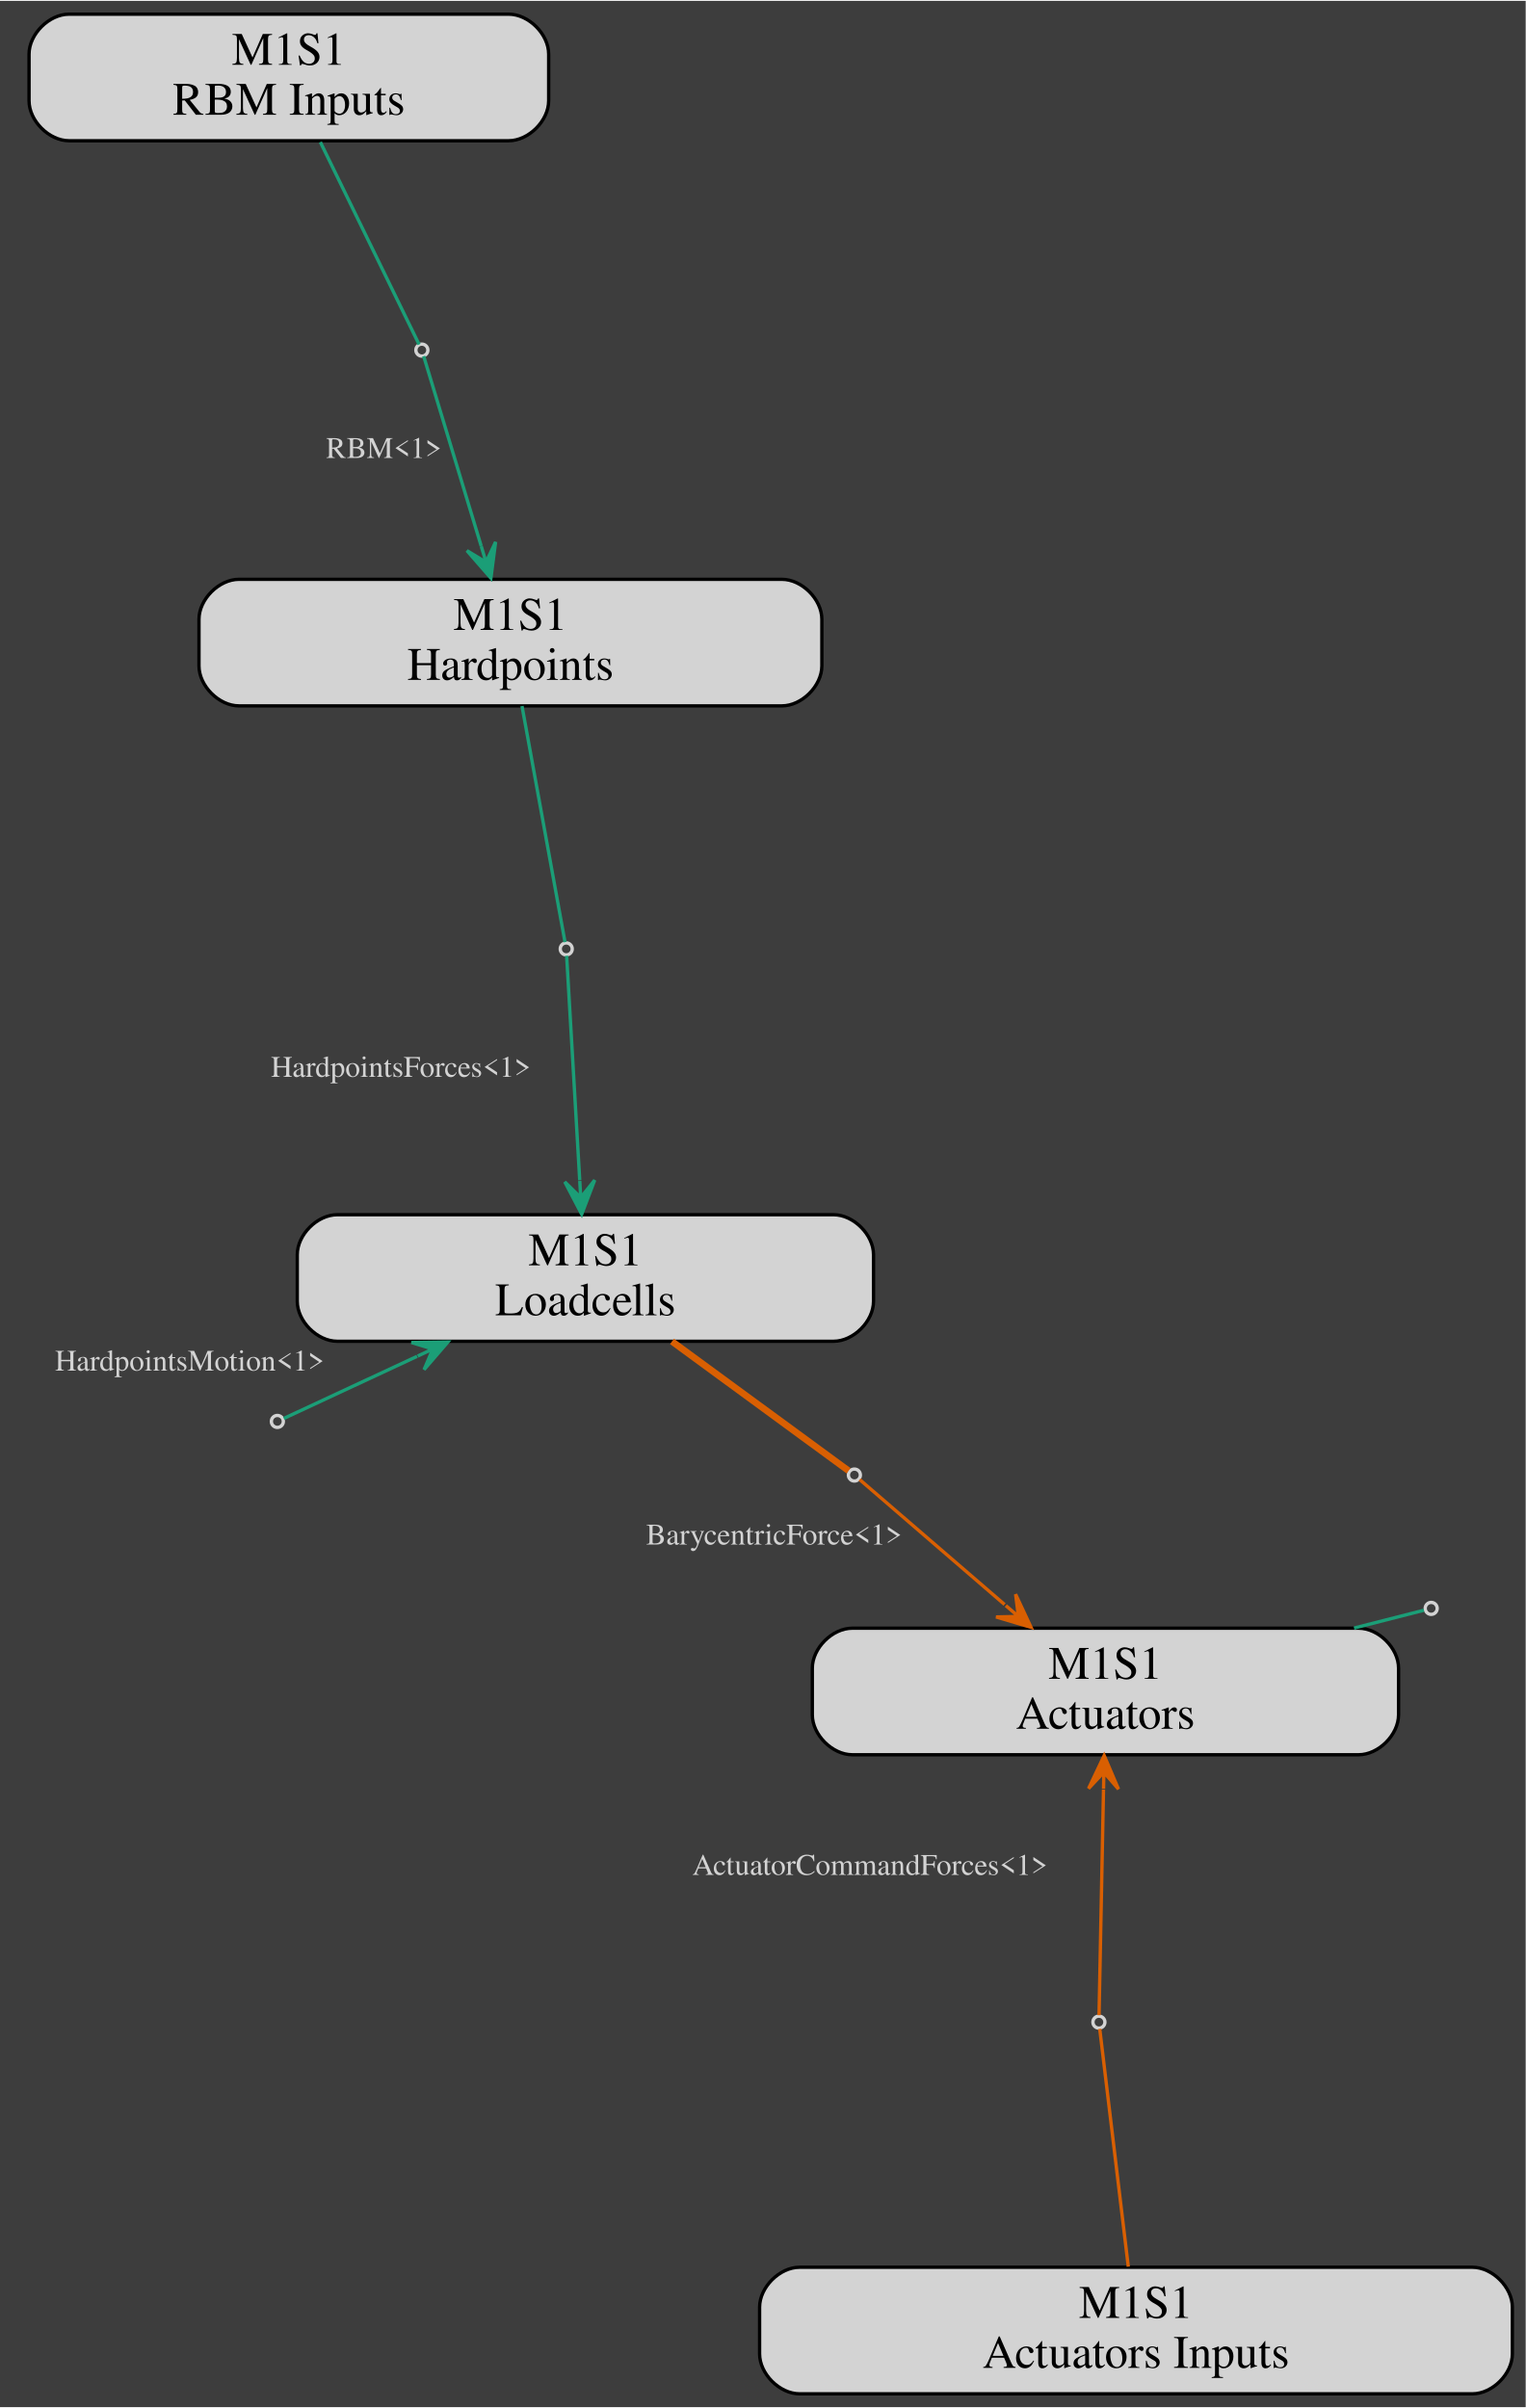
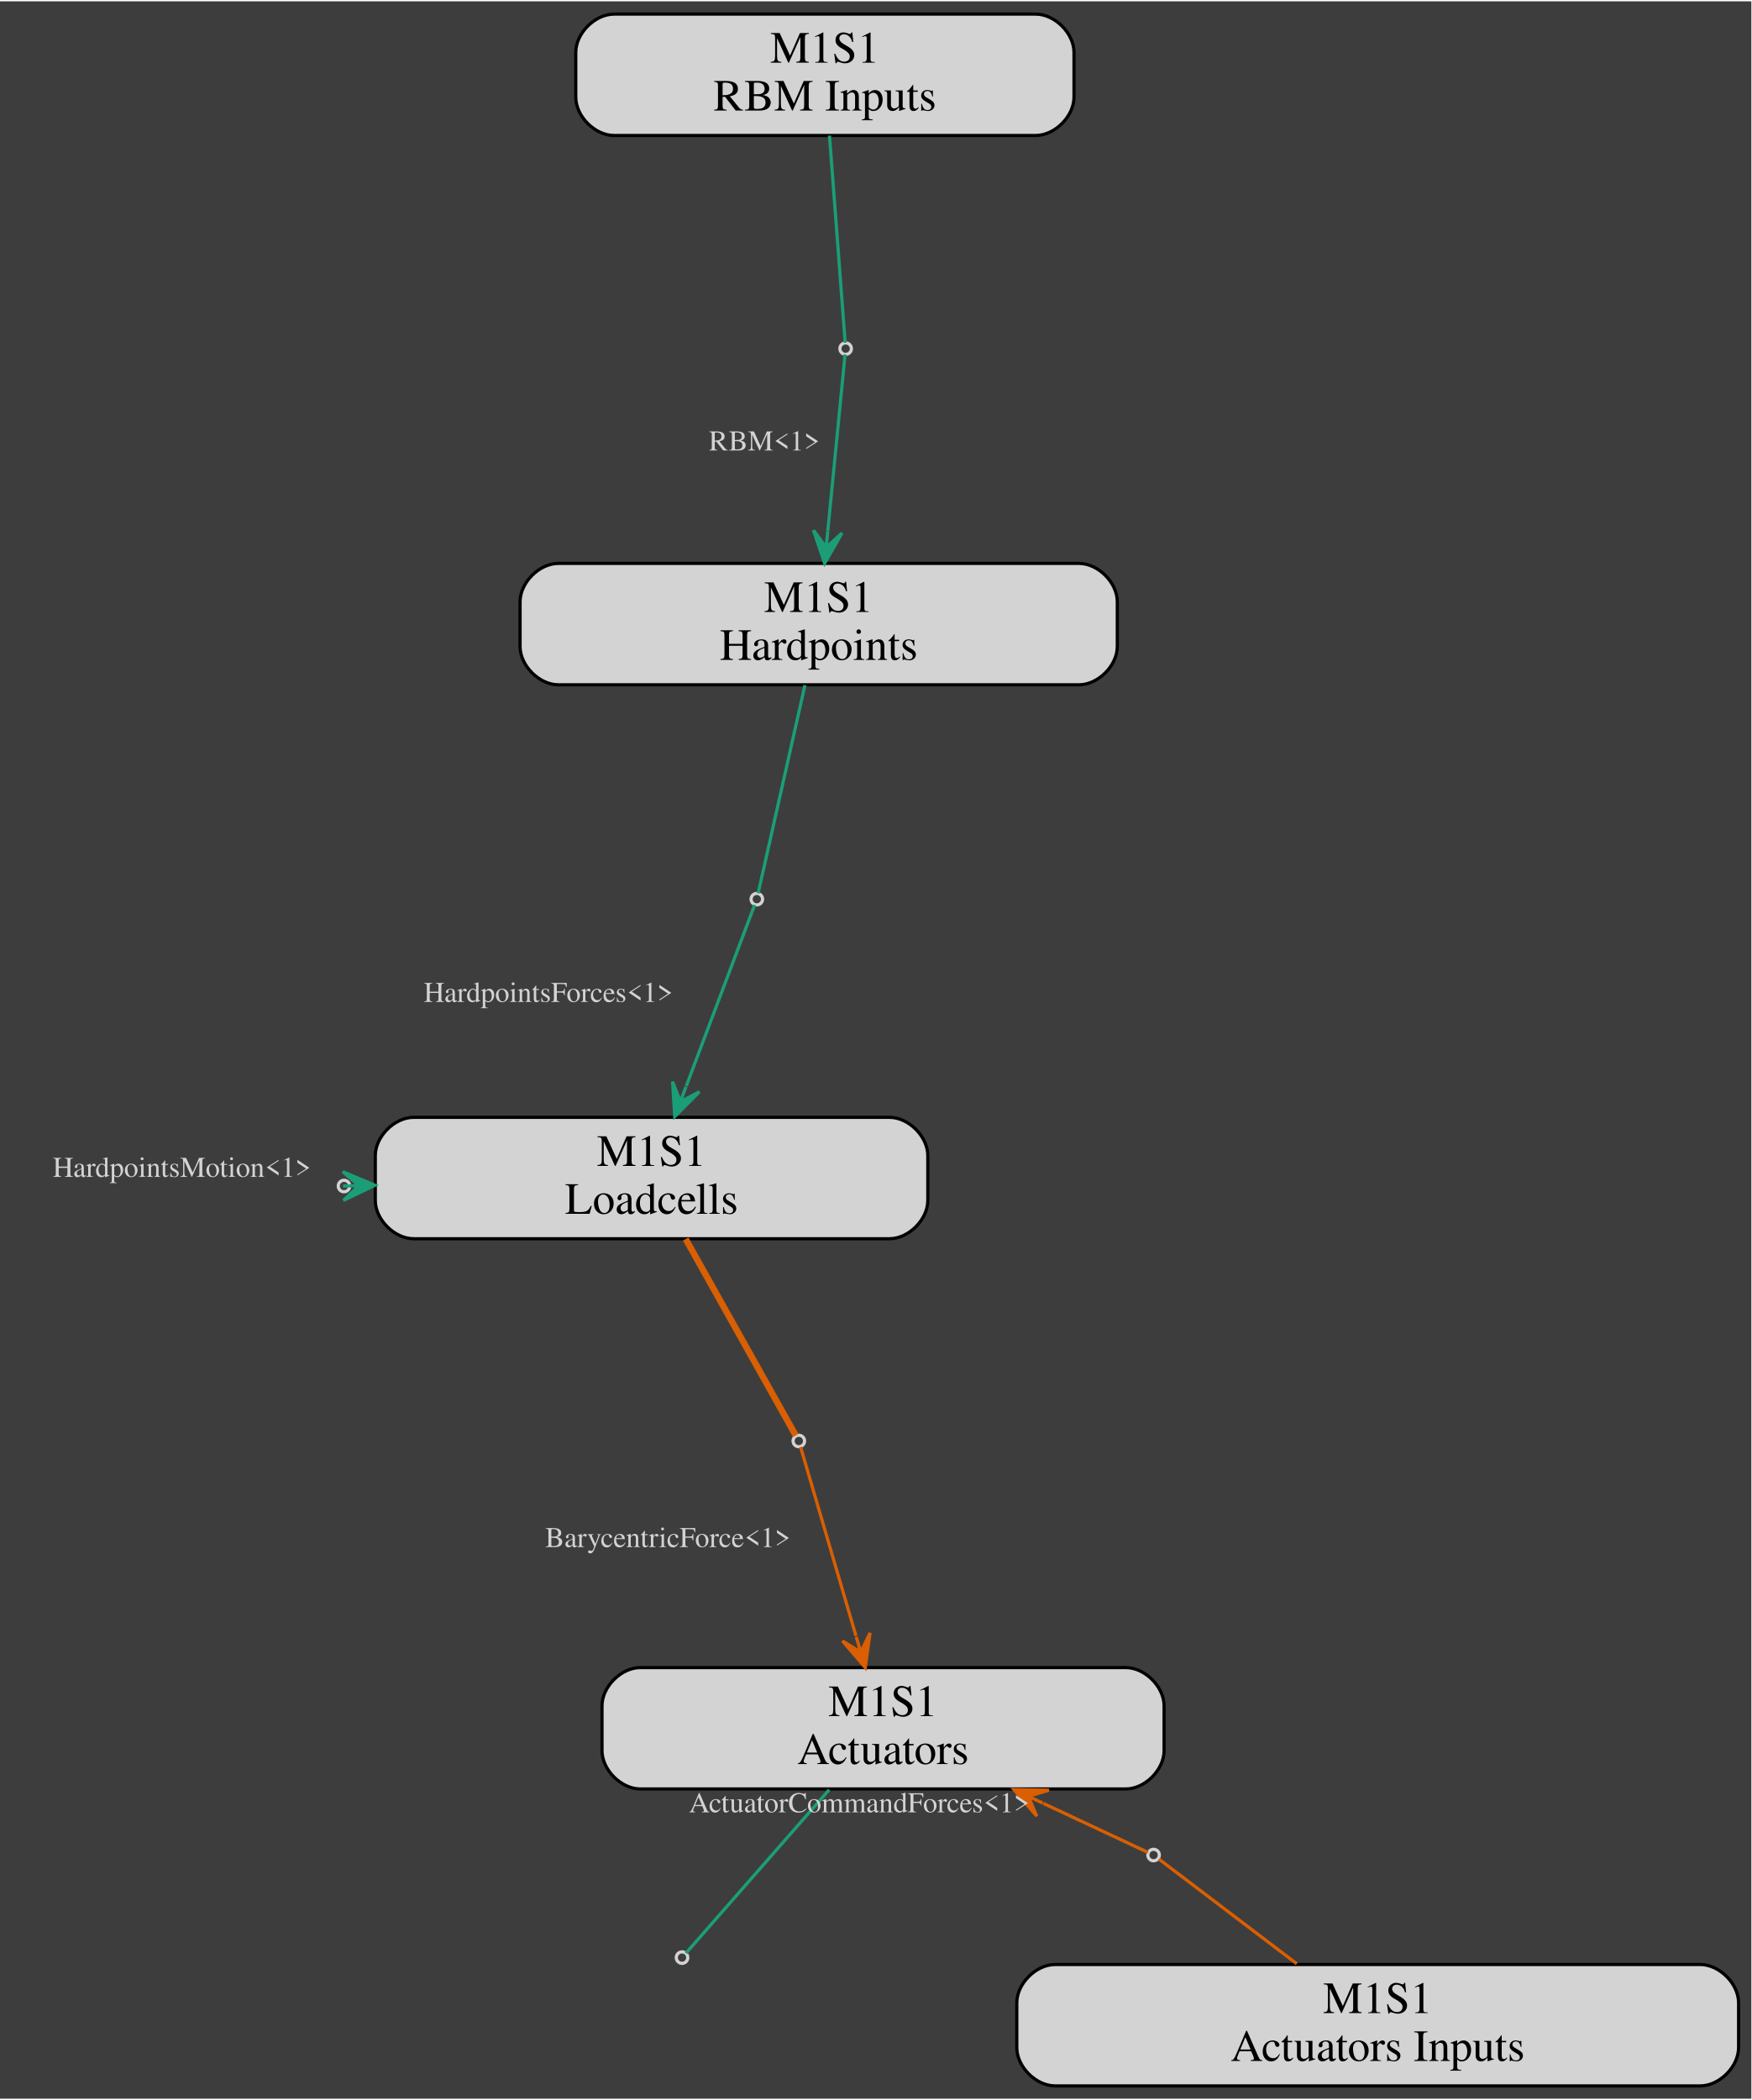
- <svg xmlns="http://www.w3.org/2000/svg" width="458pt" height="723pt" viewBox="0.00 0.00 458.05 722.56">
-   <g id="graph0" class="graph" transform="scale(1 1) rotate(0) translate(4 718.56)">
-     <polygon fill="#3d3d3d" stroke="transparent" points="-4,4 -4,-718.56 454.05,-718.56 454.05,4 -4,4" />
+ <svg xmlns="http://www.w3.org/2000/svg" width="548pt" height="657pt" viewBox="0.00 0.00 548.37 656.61">
+   <g id="graph0" class="graph" transform="scale(1 1) rotate(0) translate(4 652.61)">
+     <polygon fill="#3d3d3d" stroke="transparent" points="-4,4 -4,-652.61 544.37,-652.61 544.37,4 -4,4" />
    <g id="node1" class="node">
-       <path fill="lightgray" stroke="black" d="M148.72,-714.56C148.72,-714.56 16.72,-714.56 16.72,-714.56 10.72,-714.56 4.72,-708.56 4.72,-702.56 4.72,-702.56 4.72,-688.56 4.72,-688.56 4.72,-682.56 10.72,-676.56 16.72,-676.56 16.72,-676.56 148.72,-676.56 148.72,-676.56 154.72,-676.56 160.72,-682.56 160.72,-688.56 160.72,-688.56 160.72,-702.56 160.72,-702.56 160.72,-708.56 154.72,-714.56 148.72,-714.56" />
-       <text text-anchor="middle" x="82.72" y="-699.36" font-family="Times,serif" font-size="14.00">M1S1</text>
-       <text text-anchor="middle" x="82.72" y="-684.36" font-family="Times,serif" font-size="14.00">            RBM Inputs</text>
+       <path fill="lightgray" stroke="black" d="M320.28,-648.61C320.28,-648.61 188.28,-648.61 188.28,-648.61 182.28,-648.61 176.28,-642.61 176.28,-636.61 176.28,-636.61 176.28,-622.61 176.28,-622.61 176.28,-616.61 182.28,-610.61 188.28,-610.61 188.28,-610.61 320.28,-610.61 320.28,-610.61 326.28,-610.61 332.28,-616.61 332.28,-622.61 332.28,-622.61 332.28,-636.61 332.28,-636.61 332.28,-642.61 326.28,-648.61 320.28,-648.61" />
+       <text text-anchor="middle" x="254.28" y="-633.41" font-family="Times,serif" font-size="14.00">M1S1</text>
+       <text text-anchor="middle" x="254.28" y="-618.41" font-family="Times,serif" font-size="14.00">            RBM Inputs</text>
    </g>
    <g id="node6" class="node">
-       <ellipse fill="#3d3d3d" stroke="lightgray" cx="122.65" cy="-613.69" rx="1.8" ry="1.8" />
+       <ellipse fill="#3d3d3d" stroke="lightgray" cx="260.78" cy="-543.88" rx="1.8" ry="1.8" />
    </g>
    <g id="edge1" class="edge">
-       <path fill="none" stroke="#1b9e77" d="M92.18,-676.15C102.51,-654.97 118.09,-623.04 121.82,-615.38" />
+       <path fill="none" stroke="#1b9e77" d="M255.72,-610.58C257.39,-588.48 260.01,-553.99 260.64,-545.71" />
    </g>
    <g id="node2" class="node">
-       <path fill="lightgray" stroke="black" d="M230.74,-544.86C230.74,-544.86 67.74,-544.86 67.74,-544.86 61.74,-544.86 55.74,-538.86 55.74,-532.86 55.74,-532.86 55.74,-518.86 55.74,-518.86 55.74,-512.86 61.74,-506.86 67.74,-506.86 67.74,-506.86 230.74,-506.86 230.74,-506.86 236.74,-506.86 242.74,-512.86 242.74,-518.86 242.74,-518.86 242.74,-532.86 242.74,-532.86 242.74,-538.86 236.74,-544.86 230.74,-544.86" />
-       <text text-anchor="middle" x="149.24" y="-529.66" font-family="Times,serif" font-size="14.00">M1S1</text>
-       <text text-anchor="middle" x="149.24" y="-514.66" font-family="Times,serif" font-size="14.00">                    Hardpoints</text>
+       <path fill="lightgray" stroke="black" d="M333.84,-476.64C333.84,-476.64 170.84,-476.64 170.84,-476.64 164.84,-476.64 158.84,-470.64 158.84,-464.64 158.84,-464.64 158.84,-450.64 158.84,-450.64 158.84,-444.64 164.84,-438.64 170.84,-438.64 170.84,-438.64 333.84,-438.64 333.84,-438.64 339.84,-438.64 345.84,-444.64 345.84,-450.64 345.84,-450.64 345.84,-464.64 345.84,-464.64 345.84,-470.64 339.84,-476.64 333.84,-476.64" />
+       <text text-anchor="middle" x="252.34" y="-461.44" font-family="Times,serif" font-size="14.00">M1S1</text>
+       <text text-anchor="middle" x="252.34" y="-446.44" font-family="Times,serif" font-size="14.00">                    Hardpoints</text>
    </g>
    <g id="node7" class="node">
-       <ellipse fill="#3d3d3d" stroke="lightgray" cx="166" cy="-433.88" rx="1.8" ry="1.8" />
+       <ellipse fill="#3d3d3d" stroke="lightgray" cx="232.97" cy="-371.53" rx="1.8" ry="1.8" />
    </g>
    <g id="edge2" class="edge">
-       <path fill="none" stroke="#1b9e77" d="M152.72,-506.8C157.01,-483.22 163.96,-445.08 165.63,-435.91" />
+       <path fill="none" stroke="#1b9e77" d="M248.04,-438.53C243.05,-416.34 235.25,-381.69 233.38,-373.37" />
    </g>
    <g id="node3" class="node">
-       <path fill="lightgray" stroke="black" d="M246.25,-354.06C246.25,-354.06 97.25,-354.06 97.25,-354.06 91.25,-354.06 85.25,-348.06 85.25,-342.06 85.25,-342.06 85.25,-328.06 85.25,-328.06 85.25,-322.06 91.25,-316.06 97.25,-316.06 97.25,-316.06 246.25,-316.06 246.25,-316.06 252.25,-316.06 258.25,-322.06 258.25,-328.06 258.25,-328.06 258.25,-342.06 258.25,-342.06 258.25,-348.06 252.25,-354.06 246.25,-354.06" />
-       <text text-anchor="middle" x="171.75" y="-338.86" font-family="Times,serif" font-size="14.00">M1S1</text>
-       <text text-anchor="middle" x="171.75" y="-323.86" font-family="Times,serif" font-size="14.00">                    Loadcells</text>
+       <path fill="lightgray" stroke="black" d="M274.51,-303.22C274.51,-303.22 125.51,-303.22 125.51,-303.22 119.51,-303.22 113.51,-297.22 113.51,-291.22 113.51,-291.22 113.51,-277.22 113.51,-277.22 113.51,-271.22 119.51,-265.22 125.51,-265.22 125.51,-265.22 274.51,-265.22 274.51,-265.22 280.51,-265.22 286.51,-271.22 286.51,-277.22 286.51,-277.22 286.51,-291.22 286.51,-291.22 286.51,-297.22 280.51,-303.22 274.51,-303.22" />
+       <text text-anchor="middle" x="200.01" y="-288.02" font-family="Times,serif" font-size="14.00">M1S1</text>
+       <text text-anchor="middle" x="200.01" y="-273.02" font-family="Times,serif" font-size="14.00">                    Loadcells</text>
    </g>
    <g id="node8" class="node">
-       <ellipse fill="#3d3d3d" stroke="lightgray" cx="252.51" cy="-275.89" rx="1.8" ry="1.8" />
+       <ellipse fill="#3d3d3d" stroke="lightgray" cx="246.12" cy="-201.9" rx="1.8" ry="1.8" />
    </g>
    <g id="edge3" class="edge">
-       <path fill="none" stroke="#d95f02" stroke-width="2" d="M197.75,-316.01C218.04,-301.15 243.9,-282.2 250.77,-277.17" />
+       <path fill="none" stroke="#d95f02" stroke-width="2" d="M210.7,-265.12C222.62,-243.85 240.8,-211.4 245.16,-203.62" />
    </g>
    <g id="node4" class="node">
-       <path fill="lightgray" stroke="black" d="M438.05,-38C438.05,-38 236.05,-38 236.05,-38 230.05,-38 224.05,-32 224.05,-26 224.05,-26 224.05,-12 224.05,-12 224.05,-6 230.05,0 236.05,0 236.05,0 438.05,0 438.05,0 444.05,0 450.05,-6 450.05,-12 450.05,-12 450.05,-26 450.05,-26 450.05,-32 444.05,-38 438.05,-38" />
-       <text text-anchor="middle" x="337.05" y="-22.8" font-family="Times,serif" font-size="14.00">M1S1</text>
-       <text text-anchor="middle" x="337.05" y="-7.8" font-family="Times,serif" font-size="14.00">                    Actuators Inputs</text>
+       <path fill="lightgray" stroke="black" d="M528.37,-38C528.37,-38 326.37,-38 326.37,-38 320.37,-38 314.37,-32 314.37,-26 314.37,-26 314.37,-12 314.37,-12 314.37,-6 320.37,0 326.37,0 326.37,0 528.37,0 528.37,0 534.37,0 540.37,-6 540.37,-12 540.37,-12 540.37,-26 540.37,-26 540.37,-32 534.37,-38 528.37,-38" />
+       <text text-anchor="middle" x="427.37" y="-22.8" font-family="Times,serif" font-size="14.00">M1S1</text>
+       <text text-anchor="middle" x="427.37" y="-7.8" font-family="Times,serif" font-size="14.00">                    Actuators Inputs</text>
    </g>
    <g id="node9" class="node">
-       <ellipse fill="#3d3d3d" stroke="lightgray" cx="325.92" cy="-111.61" rx="1.8" ry="1.8" />
+       <ellipse fill="#3d3d3d" stroke="lightgray" cx="357.2" cy="-72.27" rx="1.8" ry="1.8" />
    </g>
    <g id="edge4" class="edge">
-       <path fill="none" stroke="#d95f02" d="M334.74,-38.19C331.89,-61.93 327.28,-100.34 326.17,-109.57" />
+       <path fill="none" stroke="#d95f02" d="M402.04,-38.23C385.08,-51.11 364.82,-66.49 358.9,-70.98" />
    </g>
    <g id="node5" class="node">
-       <path fill="lightgray" stroke="black" d="M403.88,-229.9C403.88,-229.9 251.88,-229.9 251.88,-229.9 245.88,-229.9 239.88,-223.9 239.88,-217.9 239.88,-217.9 239.88,-203.9 239.88,-203.9 239.88,-197.9 245.88,-191.9 251.88,-191.9 251.88,-191.9 403.88,-191.9 403.88,-191.9 409.88,-191.9 415.88,-197.9 415.88,-203.9 415.88,-203.9 415.88,-217.9 415.88,-217.9 415.88,-223.9 409.88,-229.9 403.88,-229.9" />
-       <text text-anchor="middle" x="327.88" y="-214.7" font-family="Times,serif" font-size="14.00">M1S1</text>
-       <text text-anchor="middle" x="327.88" y="-199.7" font-family="Times,serif" font-size="14.00">                    Actuators</text>
+       <path fill="lightgray" stroke="black" d="M348.49,-130.96C348.49,-130.96 196.49,-130.96 196.49,-130.96 190.49,-130.96 184.49,-124.96 184.49,-118.96 184.49,-118.96 184.49,-104.96 184.49,-104.96 184.49,-98.96 190.49,-92.96 196.49,-92.96 196.49,-92.96 348.49,-92.96 348.49,-92.96 354.49,-92.96 360.49,-98.96 360.49,-104.96 360.49,-104.96 360.49,-118.96 360.49,-118.96 360.49,-124.96 354.49,-130.96 348.49,-130.96" />
+       <text text-anchor="middle" x="272.49" y="-115.76" font-family="Times,serif" font-size="14.00">M1S1</text>
+       <text text-anchor="middle" x="272.49" y="-100.76" font-family="Times,serif" font-size="14.00">                    Actuators</text>
    </g>
    <g id="node10" class="node">
-       <ellipse fill="#3d3d3d" stroke="lightgray" cx="425.68" cy="-235.85" rx="1.8" ry="1.8" />
+       <ellipse fill="#3d3d3d" stroke="lightgray" cx="209.55" cy="-40.16" rx="1.8" ry="1.8" />
    </g>
    <g id="edge5" class="edge">
-       <path fill="none" stroke="#1b9e77" d="M402.51,-229.94C412.13,-232.39 419.89,-234.37 423.5,-235.29" />
+       <path fill="none" stroke="#1b9e77" d="M255.63,-92.72C239.31,-74.11 216.27,-47.83 210.77,-41.55" />
    </g>
    <g id="edge6" class="edge">
-       <path fill="none" stroke="#1b9e77" d="M123.2,-611.86C125.42,-604.55 133.8,-576.85 140.47,-554.84" />
-       <polygon fill="#1b9e77" stroke="#1b9e77" points="143.38,-545.22 144.79,-556.09 141.93,-550 140.48,-554.79 140.48,-554.79 140.48,-554.79 141.93,-550 136.18,-553.48 143.38,-545.22 143.38,-545.22" />
-       <text text-anchor="middle" x="111.3" y="-581.3" font-family="Times,serif" font-size="9.00" fill="lightgray">RBM&lt;1&gt;</text>
+       <path fill="none" stroke="#1b9e77" d="M260.6,-542.08C259.9,-534.97 257.29,-508.2 255.18,-486.68" />
+       <polygon fill="#1b9e77" stroke="#1b9e77" points="254.2,-476.65 259.65,-486.17 254.69,-481.63 255.17,-486.61 255.17,-486.61 255.17,-486.61 254.69,-481.63 250.7,-487.04 254.2,-476.65 254.2,-476.65" />
+       <text text-anchor="middle" x="235.38" y="-512" font-family="Times,serif" font-size="9.00" fill="lightgray">RBM&lt;1&gt;</text>
    </g>
    <g id="edge7" class="edge">
-       <path fill="none" stroke="#1b9e77" d="M166.12,-431.81C166.62,-423.23 168.58,-389.62 170.05,-364.41" />
-       <polygon fill="#1b9e77" stroke="#1b9e77" points="170.64,-354.21 174.55,-364.46 170.35,-359.2 170.06,-364.2 170.06,-364.2 170.06,-364.2 170.35,-359.2 165.56,-363.93 170.64,-354.21 170.64,-354.21" />
-       <text text-anchor="middle" x="116.4" y="-395.46" font-family="Times,serif" font-size="9.00" fill="lightgray">HardpointsForces&lt;1&gt;</text>
+       <path fill="none" stroke="#1b9e77" d="M232.28,-369.71C229.54,-362.45 219.14,-334.91 210.88,-313.03" />
+       <polygon fill="#1b9e77" stroke="#1b9e77" points="207.27,-303.46 215.01,-311.23 209.04,-308.14 210.8,-312.82 210.8,-312.82 210.8,-312.82 209.04,-308.14 206.59,-314.41 207.27,-303.46 207.27,-303.46" />
+       <text text-anchor="middle" x="167.76" y="-339.35" font-family="Times,serif" font-size="9.00" fill="lightgray">HardpointsForces&lt;1&gt;</text>
    </g>
    <g id="edge10" class="edge">
-       <path fill="none" stroke="#d95f02" d="M254.09,-274.53C259.77,-269.63 279.83,-252.34 297.6,-237.01" />
-       <polygon fill="#d95f02" stroke="#d95f02" points="305.55,-230.16 300.91,-240.1 301.76,-233.43 297.97,-236.69 297.97,-236.69 297.97,-236.69 301.76,-233.43 295.04,-233.28 305.55,-230.16 305.55,-230.16" />
-       <text text-anchor="middle" x="228.46" y="-255.03" font-family="Times,serif" font-size="9.00" fill="lightgray">BarycentricForce&lt;1&gt;</text>
+       <path fill="none" stroke="#d95f02" d="M246.67,-200.02C248.89,-192.45 257.38,-163.51 264.02,-140.84" />
+       <polygon fill="#d95f02" stroke="#d95f02" points="266.92,-130.97 268.42,-141.83 265.51,-135.77 264.1,-140.57 264.1,-140.57 264.1,-140.57 265.51,-135.77 259.79,-139.3 266.92,-130.97 266.92,-130.97" />
+       <text text-anchor="middle" x="205.18" y="-168.68" font-family="Times,serif" font-size="9.00" fill="lightgray">BarycentricForce&lt;1&gt;</text>
    </g>
    <g id="edge9" class="edge">
-       <path fill="none" stroke="#d95f02" d="M325.96,-113.69C326.13,-122.31 326.8,-156.08 327.3,-181.42" />
-       <polygon fill="#d95f02" stroke="#d95f02" points="327.5,-191.66 322.81,-181.75 327.4,-186.66 327.31,-181.66 327.31,-181.66 327.31,-181.66 327.4,-186.66 331.8,-181.57 327.5,-191.66 327.5,-191.66" />
-       <text text-anchor="middle" x="257.24" y="-155.83" font-family="Times,serif" font-size="9.00" fill="lightgray">ActuatorCommandForces&lt;1&gt;</text>
+       <path fill="none" stroke="#d95f02" d="M355.43,-73.1C350.75,-75.29 337.38,-81.56 322.71,-88.43" />
+       <polygon fill="#d95f02" stroke="#d95f02" points="313.47,-92.76 320.62,-84.44 318,-90.64 322.53,-88.51 322.53,-88.51 322.53,-88.51 318,-90.64 324.43,-92.59 313.47,-92.76 313.47,-92.76" />
+       <text text-anchor="middle" x="265.11" y="-85.65" font-family="Times,serif" font-size="9.00" fill="lightgray">ActuatorCommandForces&lt;1&gt;</text>
    </g>
    <g id="node11" class="node">
-       <ellipse fill="#3d3d3d" stroke="lightgray" cx="79.27" cy="-291.99" rx="1.8" ry="1.8" />
+       <ellipse fill="#3d3d3d" stroke="lightgray" cx="103.71" cy="-281.72" rx="1.8" ry="1.8" />
    </g>
    <g id="edge8" class="edge">
-       <path fill="none" stroke="#1b9e77" d="M81.2,-292.89C86.77,-295.48 103.58,-303.31 121.22,-311.53" />
-       <polygon fill="#1b9e77" stroke="#1b9e77" points="130.47,-315.84 119.51,-315.69 125.94,-313.73 121.41,-311.62 121.41,-311.62 121.41,-311.62 125.94,-313.73 123.31,-307.54 130.47,-315.84 130.47,-315.84" />
-       <text text-anchor="middle" x="53" y="-307.24" font-family="Times,serif" font-size="9.00" fill="lightgray">HardpointsMotion&lt;1&gt;</text>
+       <path fill="none" stroke="#1b9e77" d="M105.72,-281.77C105.82,-281.77 105.93,-281.78 106.04,-281.78" />
+       <polygon fill="#1b9e77" stroke="#1b9e77" points="113.41,-281.97 103.3,-286.21 108.41,-281.84 103.41,-281.71 103.41,-281.71 103.41,-281.71 108.41,-281.84 103.53,-277.21 113.41,-281.97 113.41,-281.97" />
+       <text text-anchor="middle" x="53" y="-284.58" font-family="Times,serif" font-size="9.00" fill="lightgray">HardpointsMotion&lt;1&gt;</text>
    </g>
  </g>
</svg>
